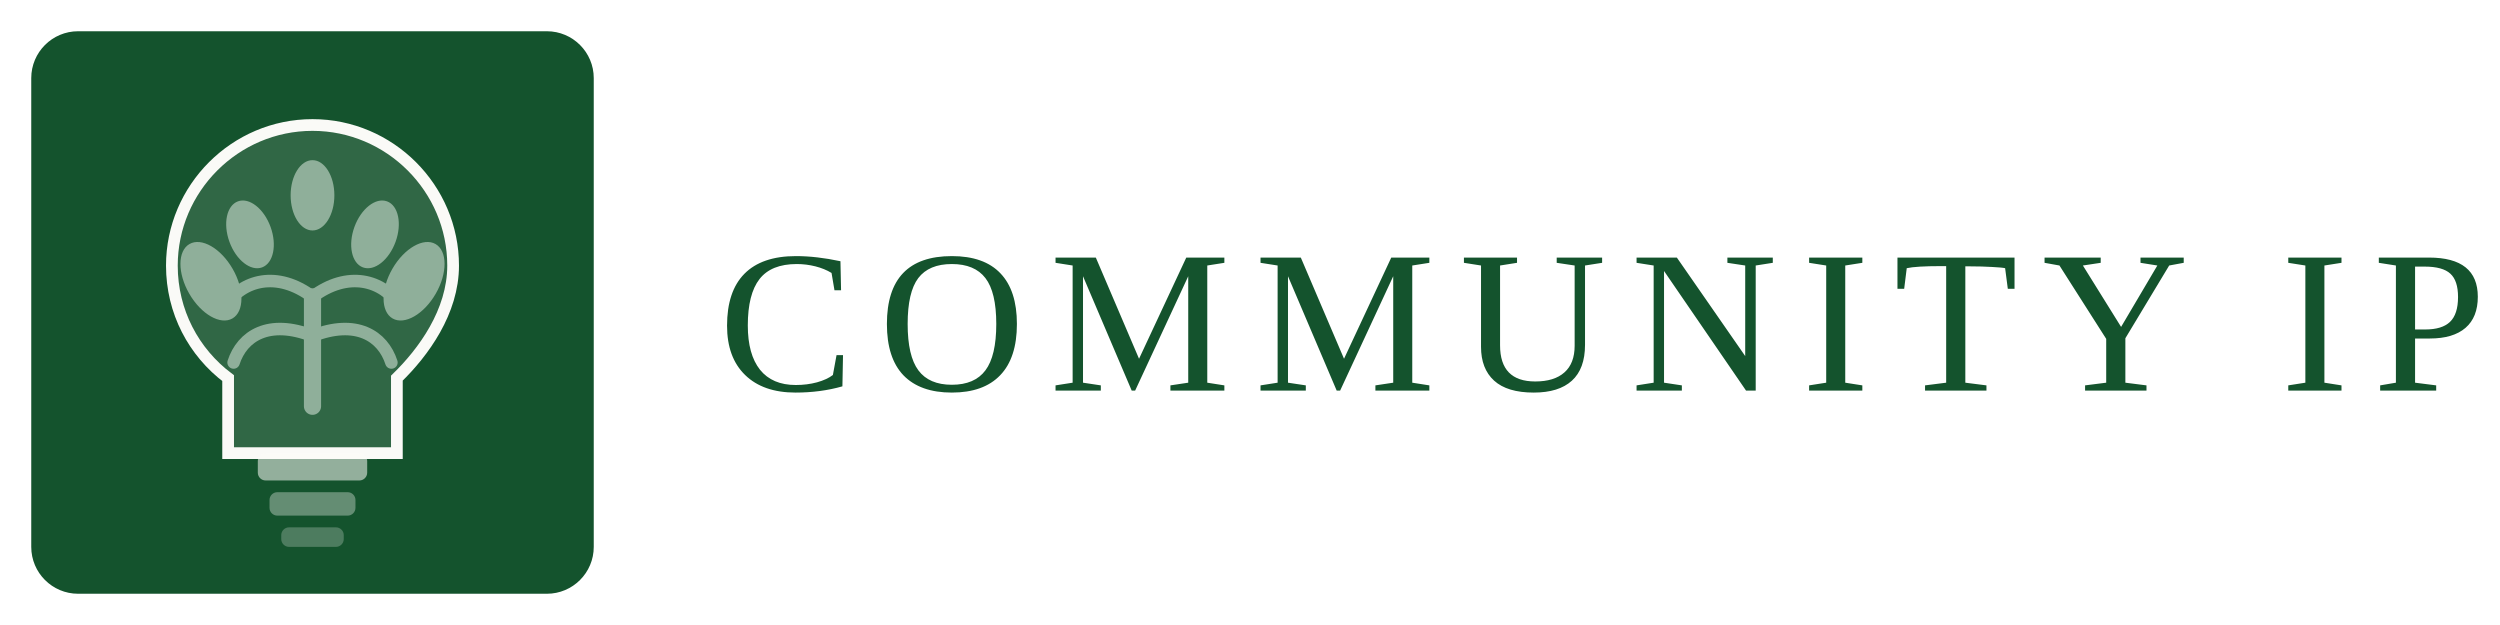
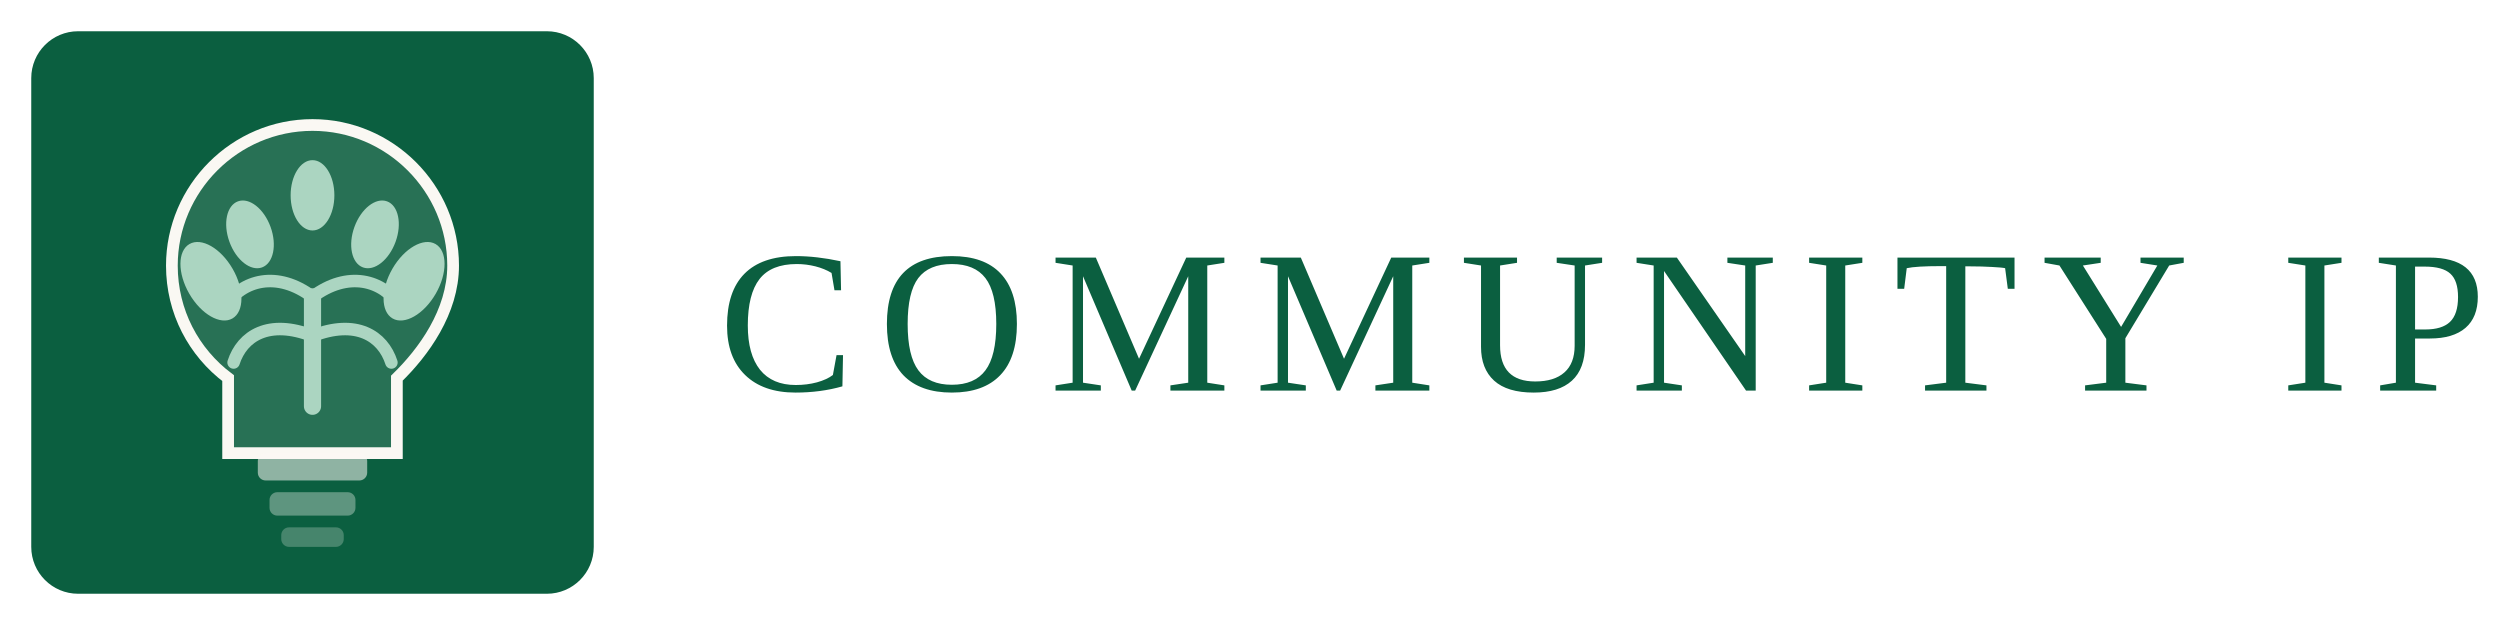
<svg xmlns="http://www.w3.org/2000/svg" viewBox="0 0 320 80" fill="none" role="img" aria-label="Community IP">
-   <rect x="4" y="4" width="72" height="72" rx="6" fill="#14532D" />
-   <path d="M40 16c-9.9 0-18 8.1-18 18 0 5.9 2.8 11.1 7.2 14.4V58h21.6v-9.6C54.2 45.1 58 39.9 58 34c0-9.9-8.1-18-18-18z" fill="#FAFAF7" fill-opacity="0.12" stroke="#FAFAF7" stroke-width="1.5" />
-   <path d="M40 52V38" stroke="#8FAF9A" stroke-width="2.2" stroke-linecap="round" />
-   <path d="M40 38c-4.5-3.4-9-2.2-11.2 1.2M40 38c4.5-3.4 9-2.2 11.2 1.2M40 43c-5.6-2.2-9 0-10.1 3.4M40 43c5.6-2.2 9 0 10.1 3.4" stroke="#8FAF9A" stroke-width="1.6" stroke-linecap="round" />
-   <ellipse cx="27" cy="36" rx="3.2" ry="5.5" fill="#8FAF9A" transform="rotate(-30 27 36)" />
-   <ellipse cx="53" cy="36" rx="3.2" ry="5.5" fill="#8FAF9A" transform="rotate(30 53 36)" />
-   <ellipse cx="32" cy="30" rx="2.8" ry="4.5" fill="#8FAF9A" transform="rotate(-20 32 30)" />
-   <ellipse cx="48" cy="30" rx="2.8" ry="4.5" fill="#8FAF9A" transform="rotate(20 48 30)" />
-   <ellipse cx="40" cy="25" rx="2.8" ry="4.5" fill="#8FAF9A" />
-   <rect x="33" y="58" width="14" height="3.5" rx="1" fill="#FAFAF7" fill-opacity="0.55" />
-   <rect x="34.5" y="63" width="11" height="3" rx="1" fill="#FAFAF7" fill-opacity="0.35" />
-   <rect x="36" y="67.5" width="8" height="2.5" rx="1" fill="#FAFAF7" fill-opacity="0.25" />
-   <text x="92" y="50" font-family="Georgia, 'Times New Roman', serif" font-size="26" font-weight="400" letter-spacing="0.12em" fill="#14532D">COMMUNITY IP</text>
+   <rect x="4" y="4" width="72" height="72" rx="6" fill="#0B5F40" />
+   <path d="M40 16c-9.9 0-18 8.1-18 18 0 5.9 2.8 11.1 7.2 14.4V58h21.6v-9.6C54.2 45.1 58 39.9 58 34c0-9.9-8.1-18-18-18z" fill="#FAF8F3" fill-opacity="0.12" stroke="#FAF8F3" stroke-width="1.5" />
+   <path d="M40 52V38" stroke="#ABD5C1" stroke-width="2.2" stroke-linecap="round" />
+   <path d="M40 38c-4.5-3.4-9-2.2-11.2 1.2M40 38c4.5-3.4 9-2.2 11.2 1.2M40 43c-5.6-2.2-9 0-10.1 3.4M40 43c5.6-2.2 9 0 10.1 3.4" stroke="#ABD5C1" stroke-width="1.6" stroke-linecap="round" />
+   <ellipse cx="27" cy="36" rx="3.2" ry="5.5" fill="#ABD5C1" transform="rotate(-30 27 36)" />
+   <ellipse cx="53" cy="36" rx="3.2" ry="5.5" fill="#ABD5C1" transform="rotate(30 53 36)" />
+   <ellipse cx="32" cy="30" rx="2.8" ry="4.5" fill="#ABD5C1" transform="rotate(-20 32 30)" />
+   <ellipse cx="48" cy="30" rx="2.8" ry="4.5" fill="#ABD5C1" transform="rotate(20 48 30)" />
+   <ellipse cx="40" cy="25" rx="2.8" ry="4.5" fill="#ABD5C1" />
+   <rect x="33" y="58" width="14" height="3.5" rx="1" fill="#FAF8F3" fill-opacity="0.55" />
+   <rect x="34.5" y="63" width="11" height="3" rx="1" fill="#FAF8F3" fill-opacity="0.35" />
+   <rect x="36" y="67.5" width="8" height="2.5" rx="1" fill="#FAF8F3" fill-opacity="0.25" />
+   <text x="92" y="50" font-family="Georgia, 'Times New Roman', serif" font-size="26" font-weight="400" letter-spacing="0.12em" fill="#0B5F40">COMMUNITY IP</text>
</svg>
